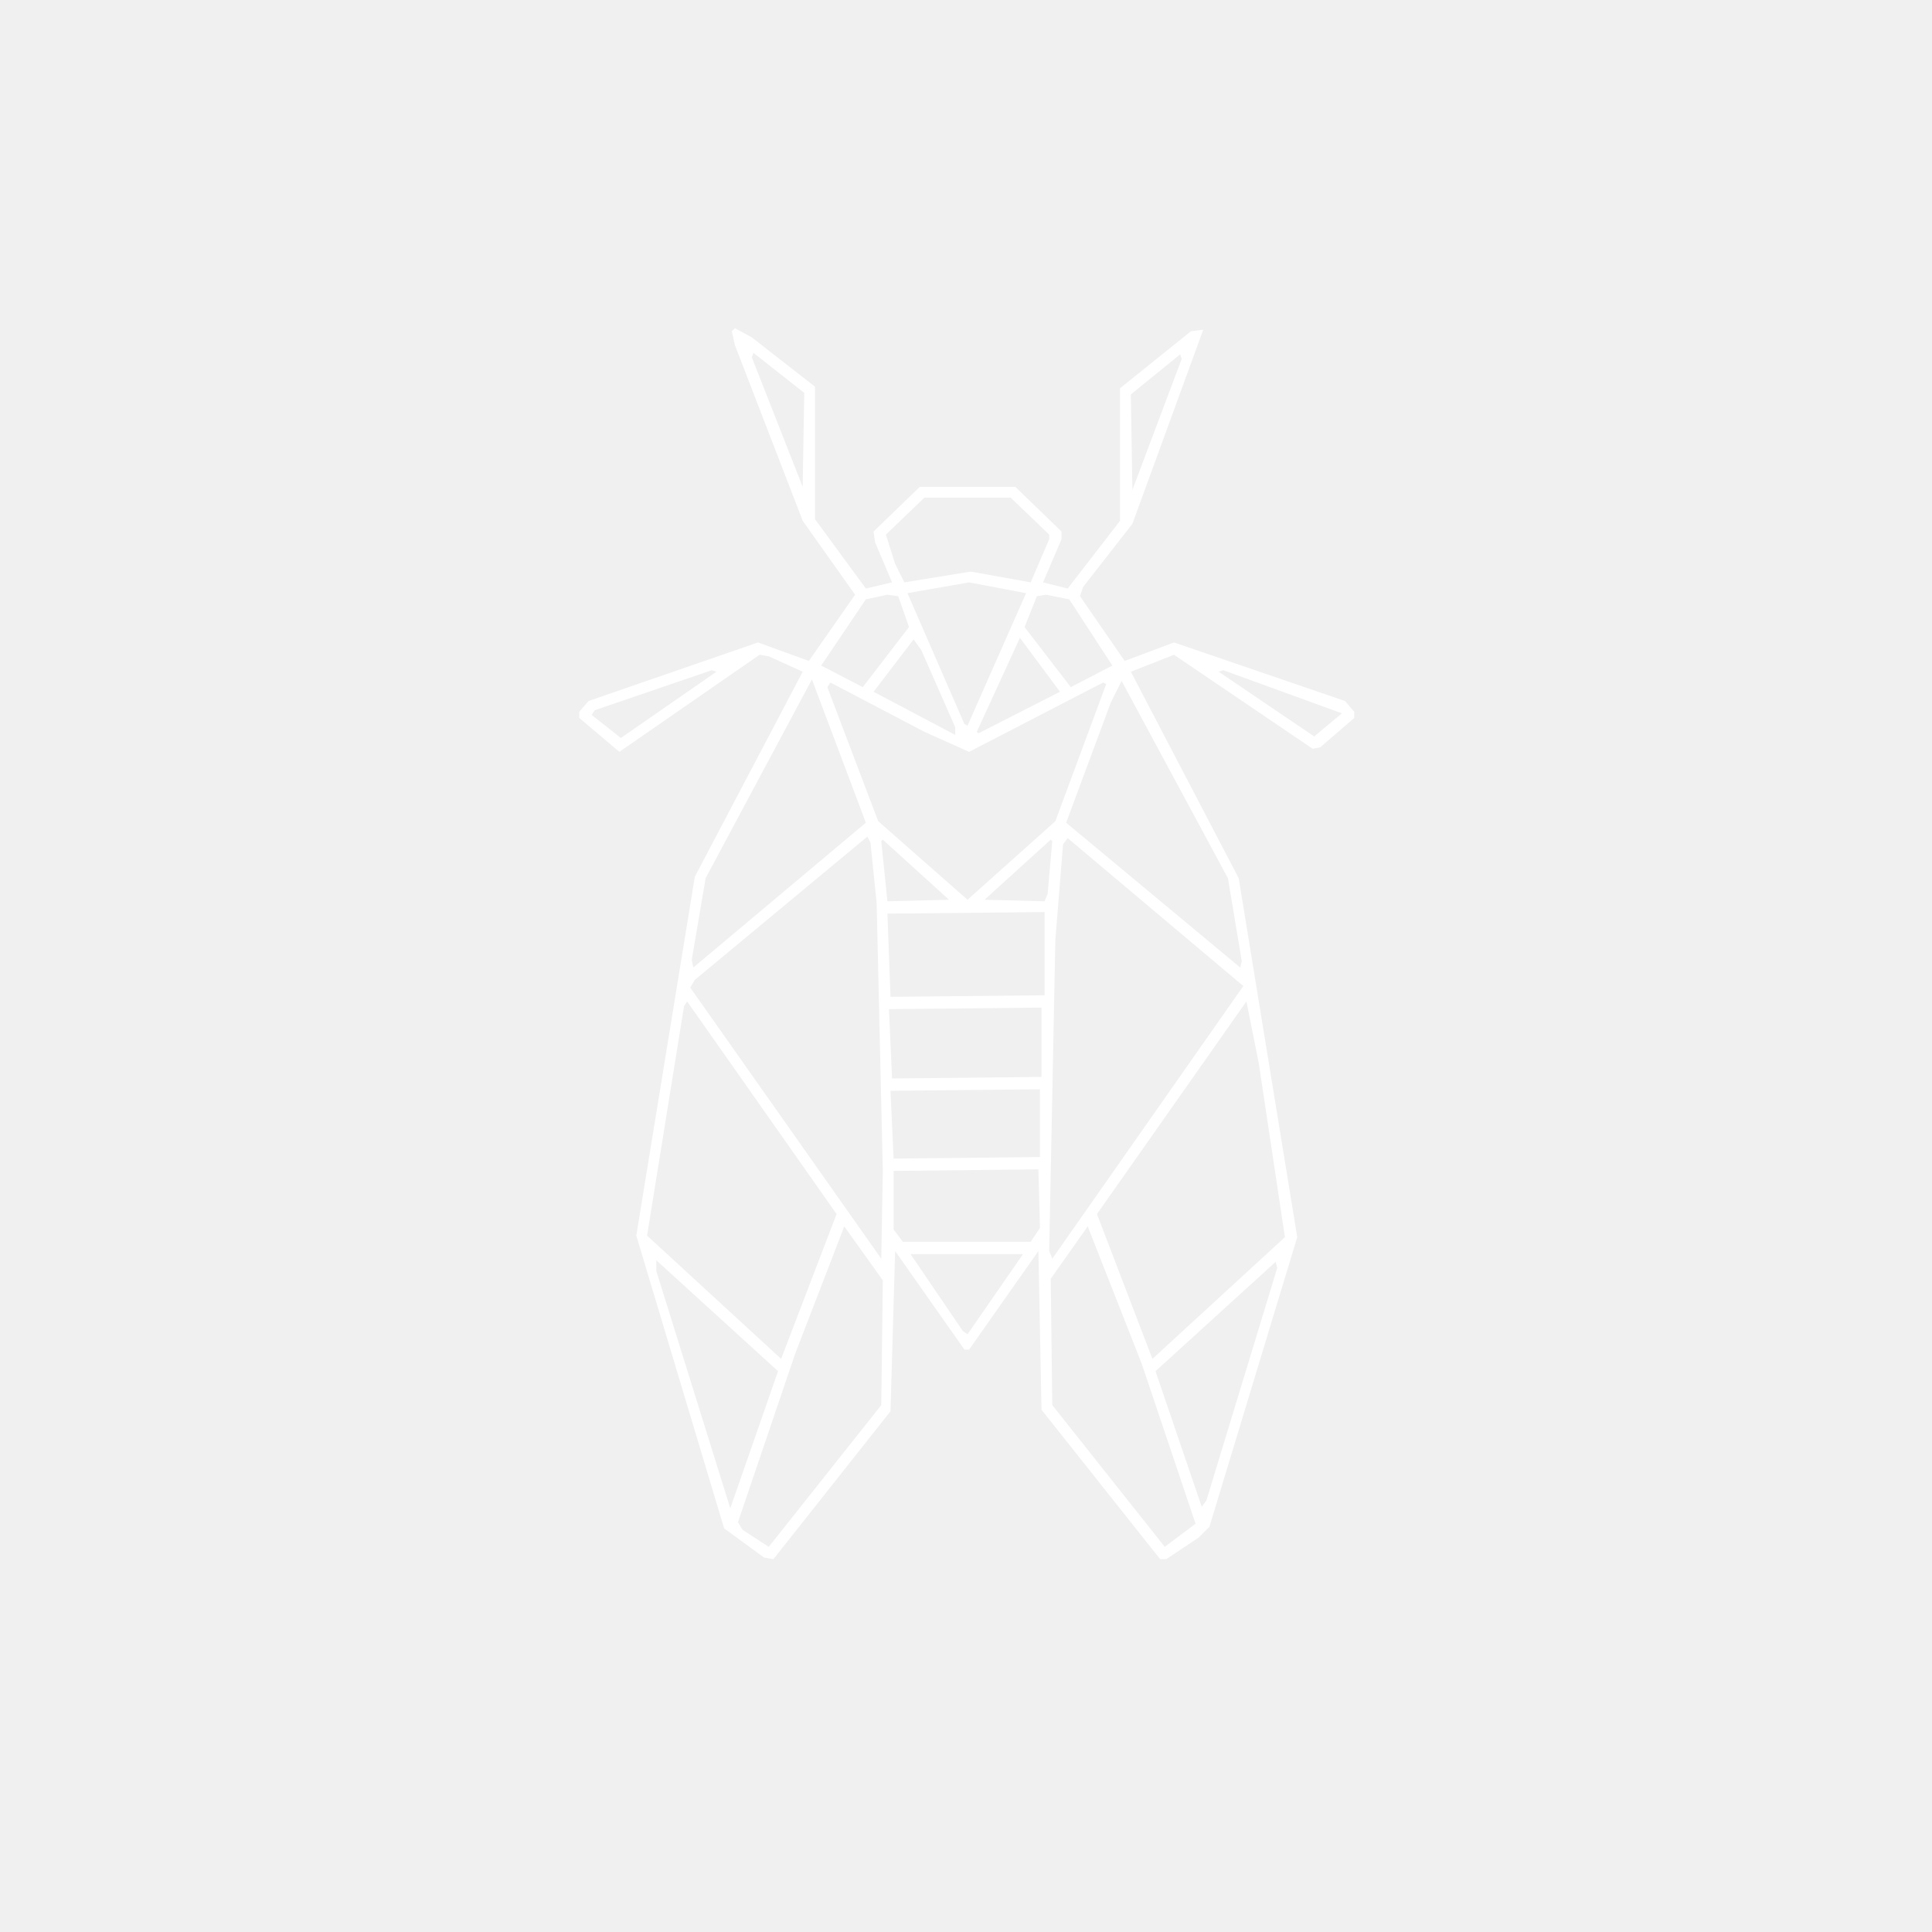
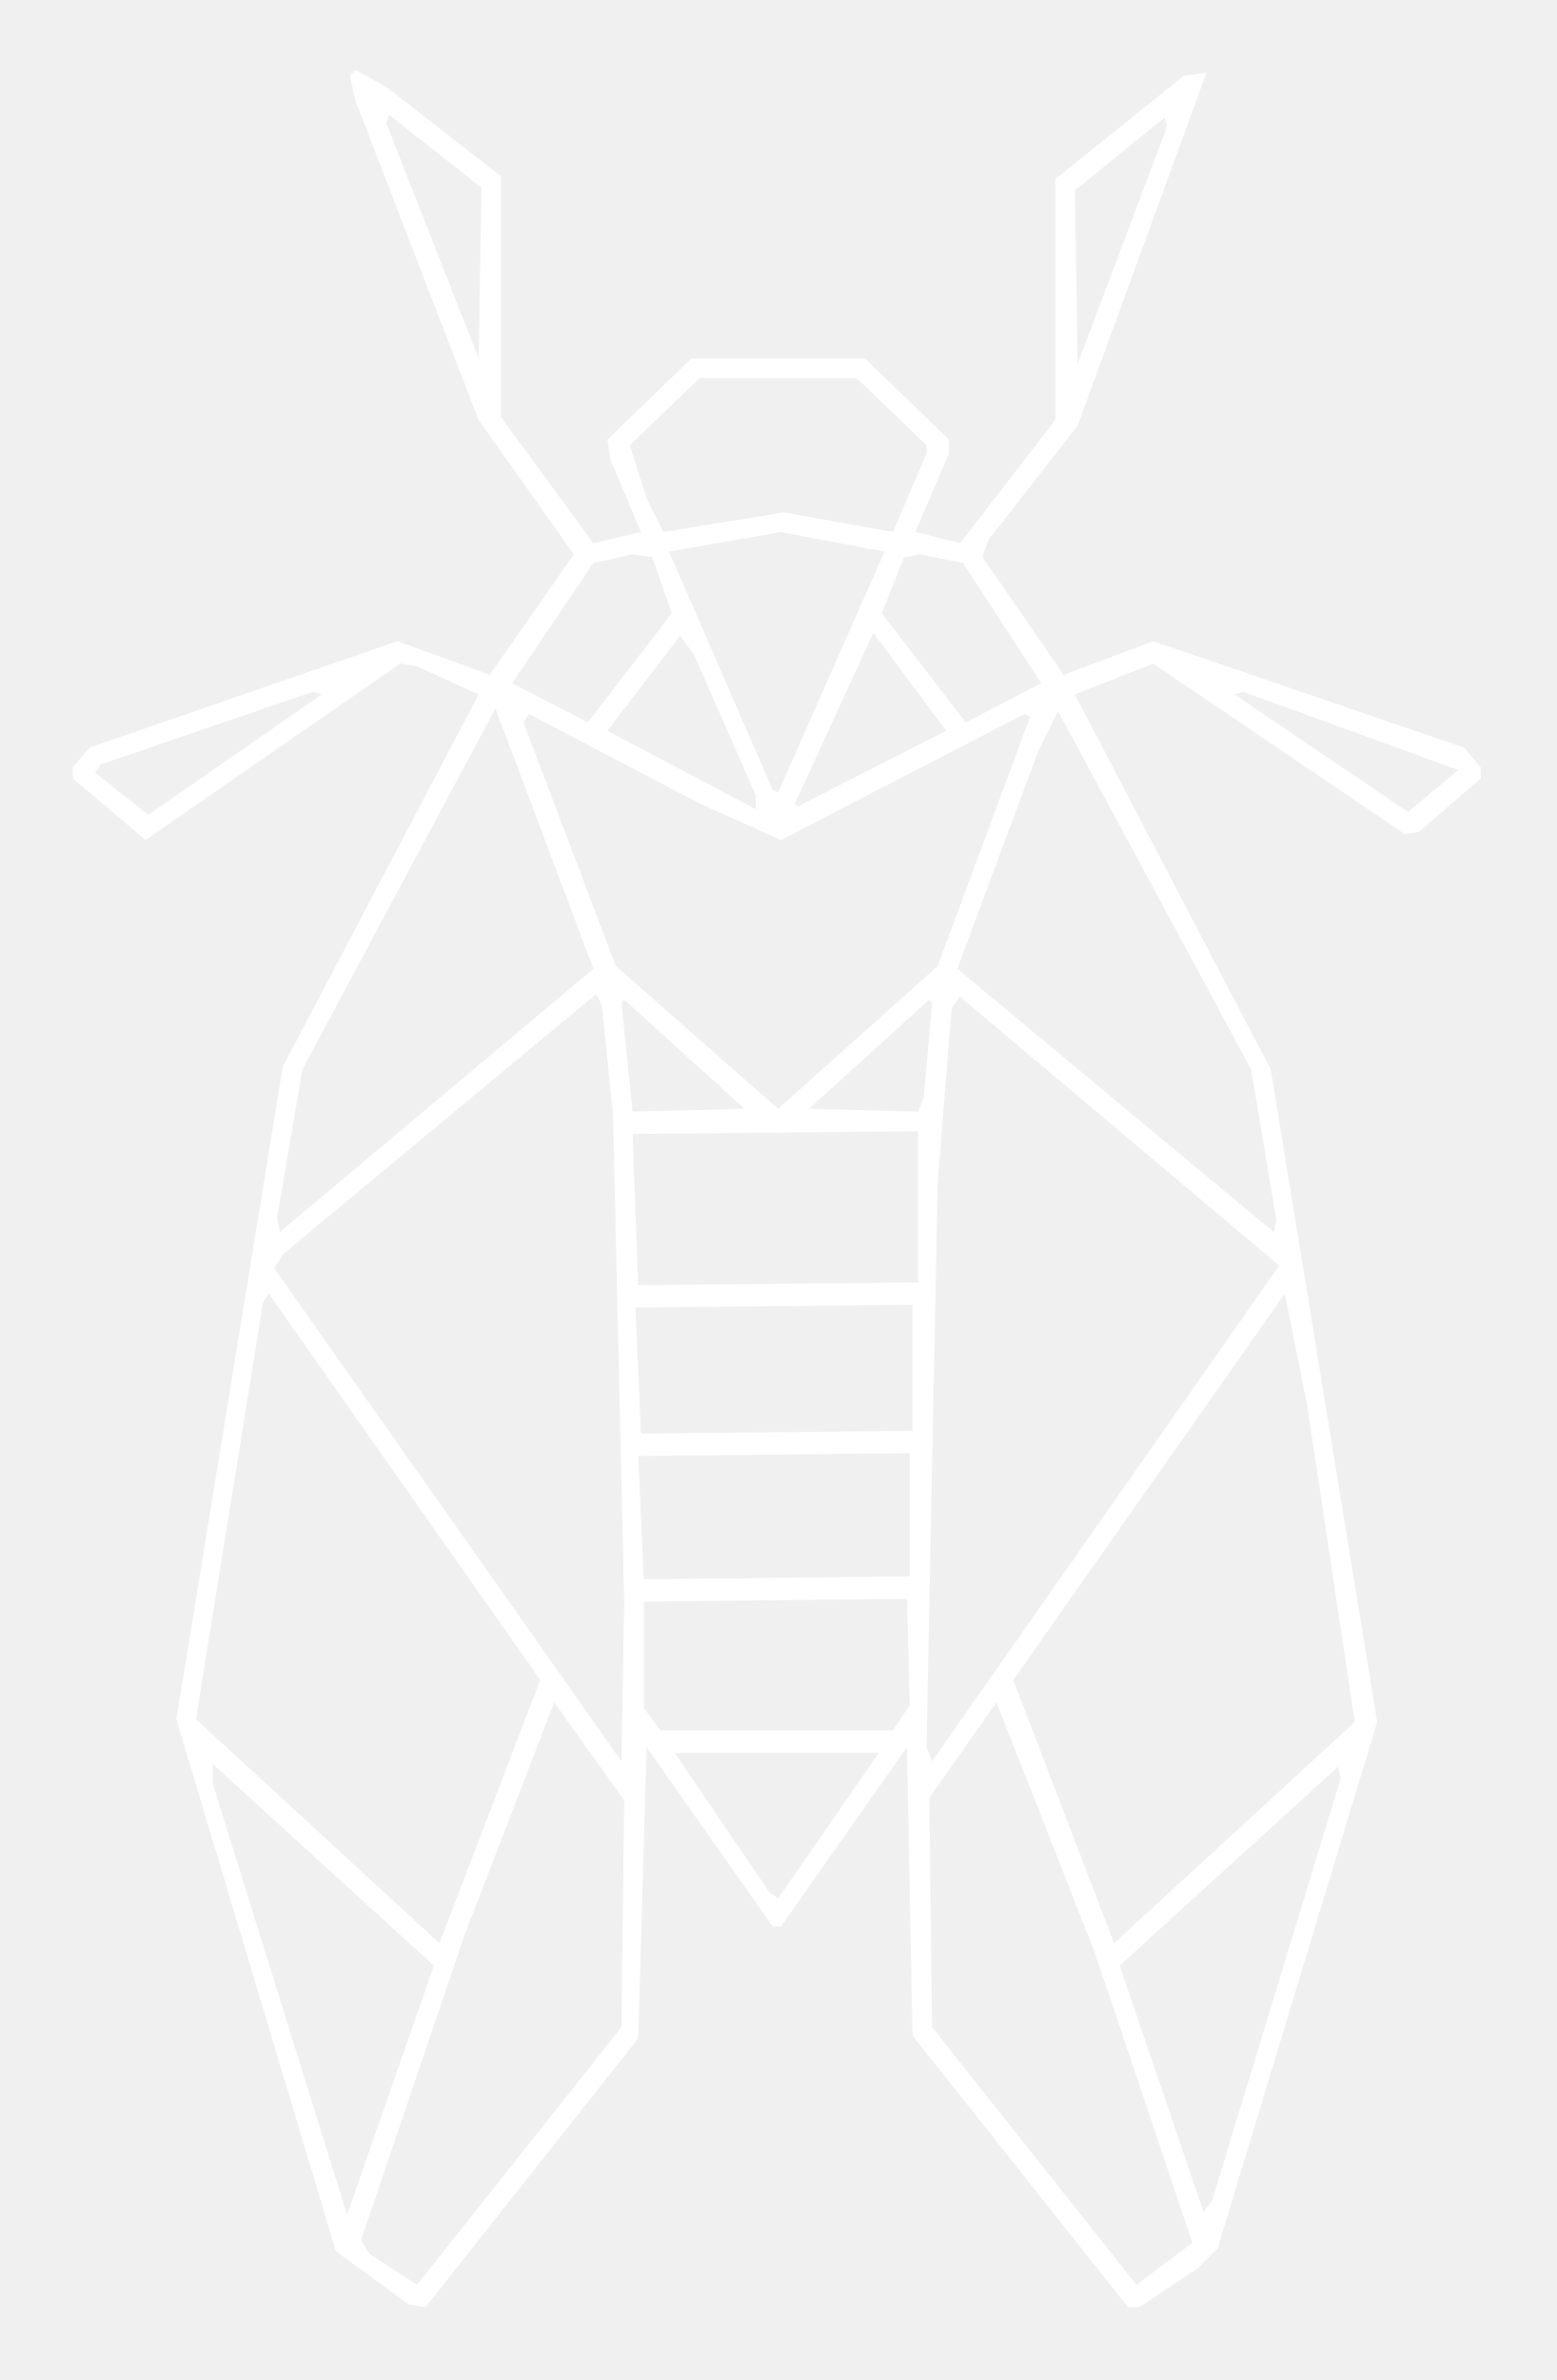
- <svg xmlns="http://www.w3.org/2000/svg" viewBox="0 0 1254 1254" role="img" aria-label="Vyntra cicada logo">
+ <svg xmlns="http://www.w3.org/2000/svg" viewBox="350 188 556 850" role="img" aria-label="Vyntra cicada logo">
  <path fill="#fff" fill-rule="evenodd" d="M477 213 L475 215 L477 224 L521 338 L555 386 L525 429 L492 417 L382 455 L376 462 L376 466 L402 488 L493 425 L499 426 L521 436 L451 569 L413 802 L470 992 L496 1011 L502 1012 L578 916 L581 812 L626 876 L629 876 L674 812 L676 915 L753 1012 L757 1012 L778 998 L785 991 L842 803 L804 570 L734 436 L762 425 L852 486 L857 485 L879 466 L879 462 L873 455 L762 417 L730 429 L701 387 L703 381 L735 340 L781 214 L773 215 L727 252 L727 338 L693 382 L677 378 L689 350 L689 345 L659 316 L597 316 L567 345 L568 352 L579 378 L562 382 L529 337 L529 251 L488 219 Z M563 543 L565 547 L569 586 L573 760 L572 817 L448 641 L451 636 Z M693 544 L807 640 L683 817 L681 812 L685 610 L690 548 Z M809 650 L817 690 L834 803 L748 882 L712 788 Z M446 650 L543 788 L507 882 L420 802 L444 653 Z M537 446 L539 443 L600 475 L629 488 L716 443 L718 444 L685 533 L628 584 L570 533 Z M548 796 L573 831 L572 912 L499 1004 L482 993 L479 988 L516 879 Z M706 796 L741 885 L776 989 L756 1004 L683 912 L682 830 Z M728 442 L797 570 L806 624 L805 628 L692 534 L721 456 Z M527 441 L562 534 L450 628 L449 623 L458 570 Z M576 593 L678 592 L678 646 L578 647 Z M426 818 L505 890 L474 979 L426 825 Z M828 819 L829 823 L783 974 L780 978 L750 890 Z M575 347 L600 323 L656 323 L681 347 L681 350 L669 378 L630 371 L587 378 L581 366 Z M577 655 L676 654 L676 699 L579 700 Z M580 760 L674 759 L675 797 L669 806 L586 806 L580 798 Z M578 708 L675 707 L675 751 L580 752 Z M629 378 L666 385 L628 471 L626 470 L589 385 Z M591 814 L664 814 L628 866 L625 864 Z M673 387 L679 386 L694 389 L722 432 L695 446 L665 407 Z M583 387 L590 407 L560 446 L533 432 L562 389 L576 386 Z M593 415 L598 422 L620 472 L620 477 L567 449 Z M662 414 L688 449 L635 476 L634 475 Z M489 229 L522 255 L521 316 L488 232 Z M766 230 L767 233 L735 318 L734 256 Z M465 436 L403 479 L384 464 L386 461 L462 435 Z M791 436 L794 435 L871 463 L853 478 Z M572 546 L573 545 L616 584 L576 585 Z M683 546 L680 580 L678 585 L639 584 L682 545 Z" />
</svg>
